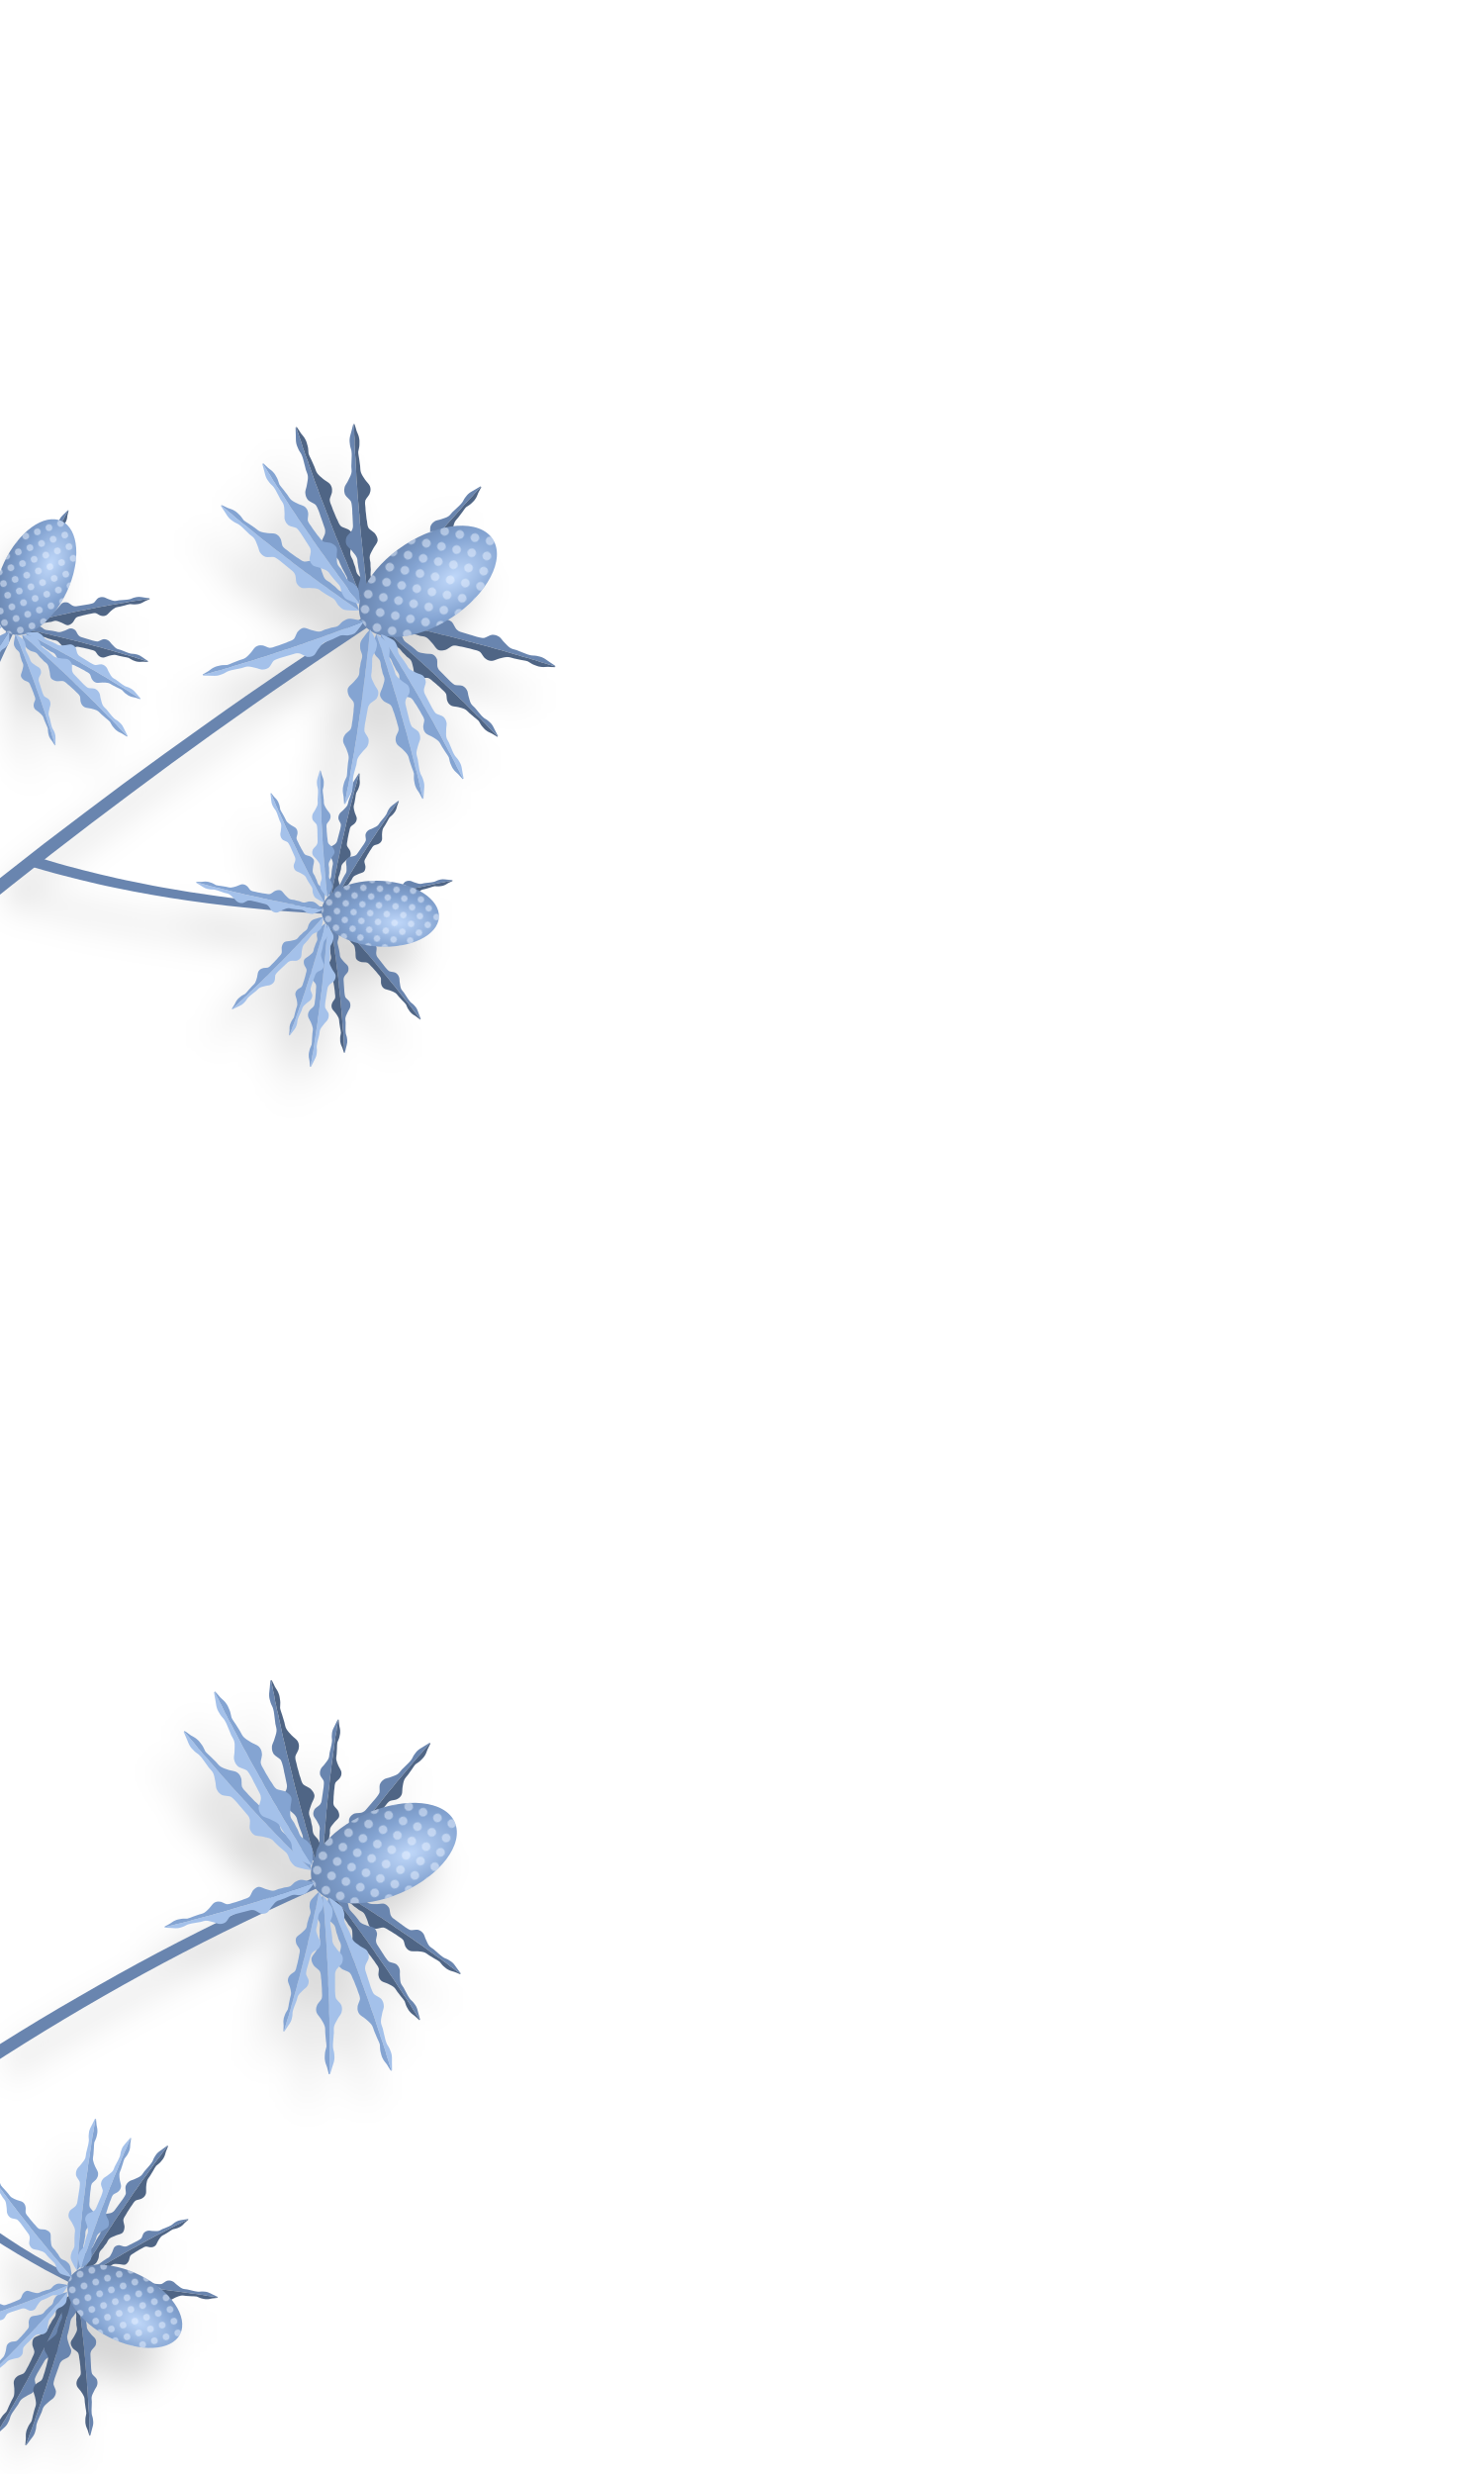
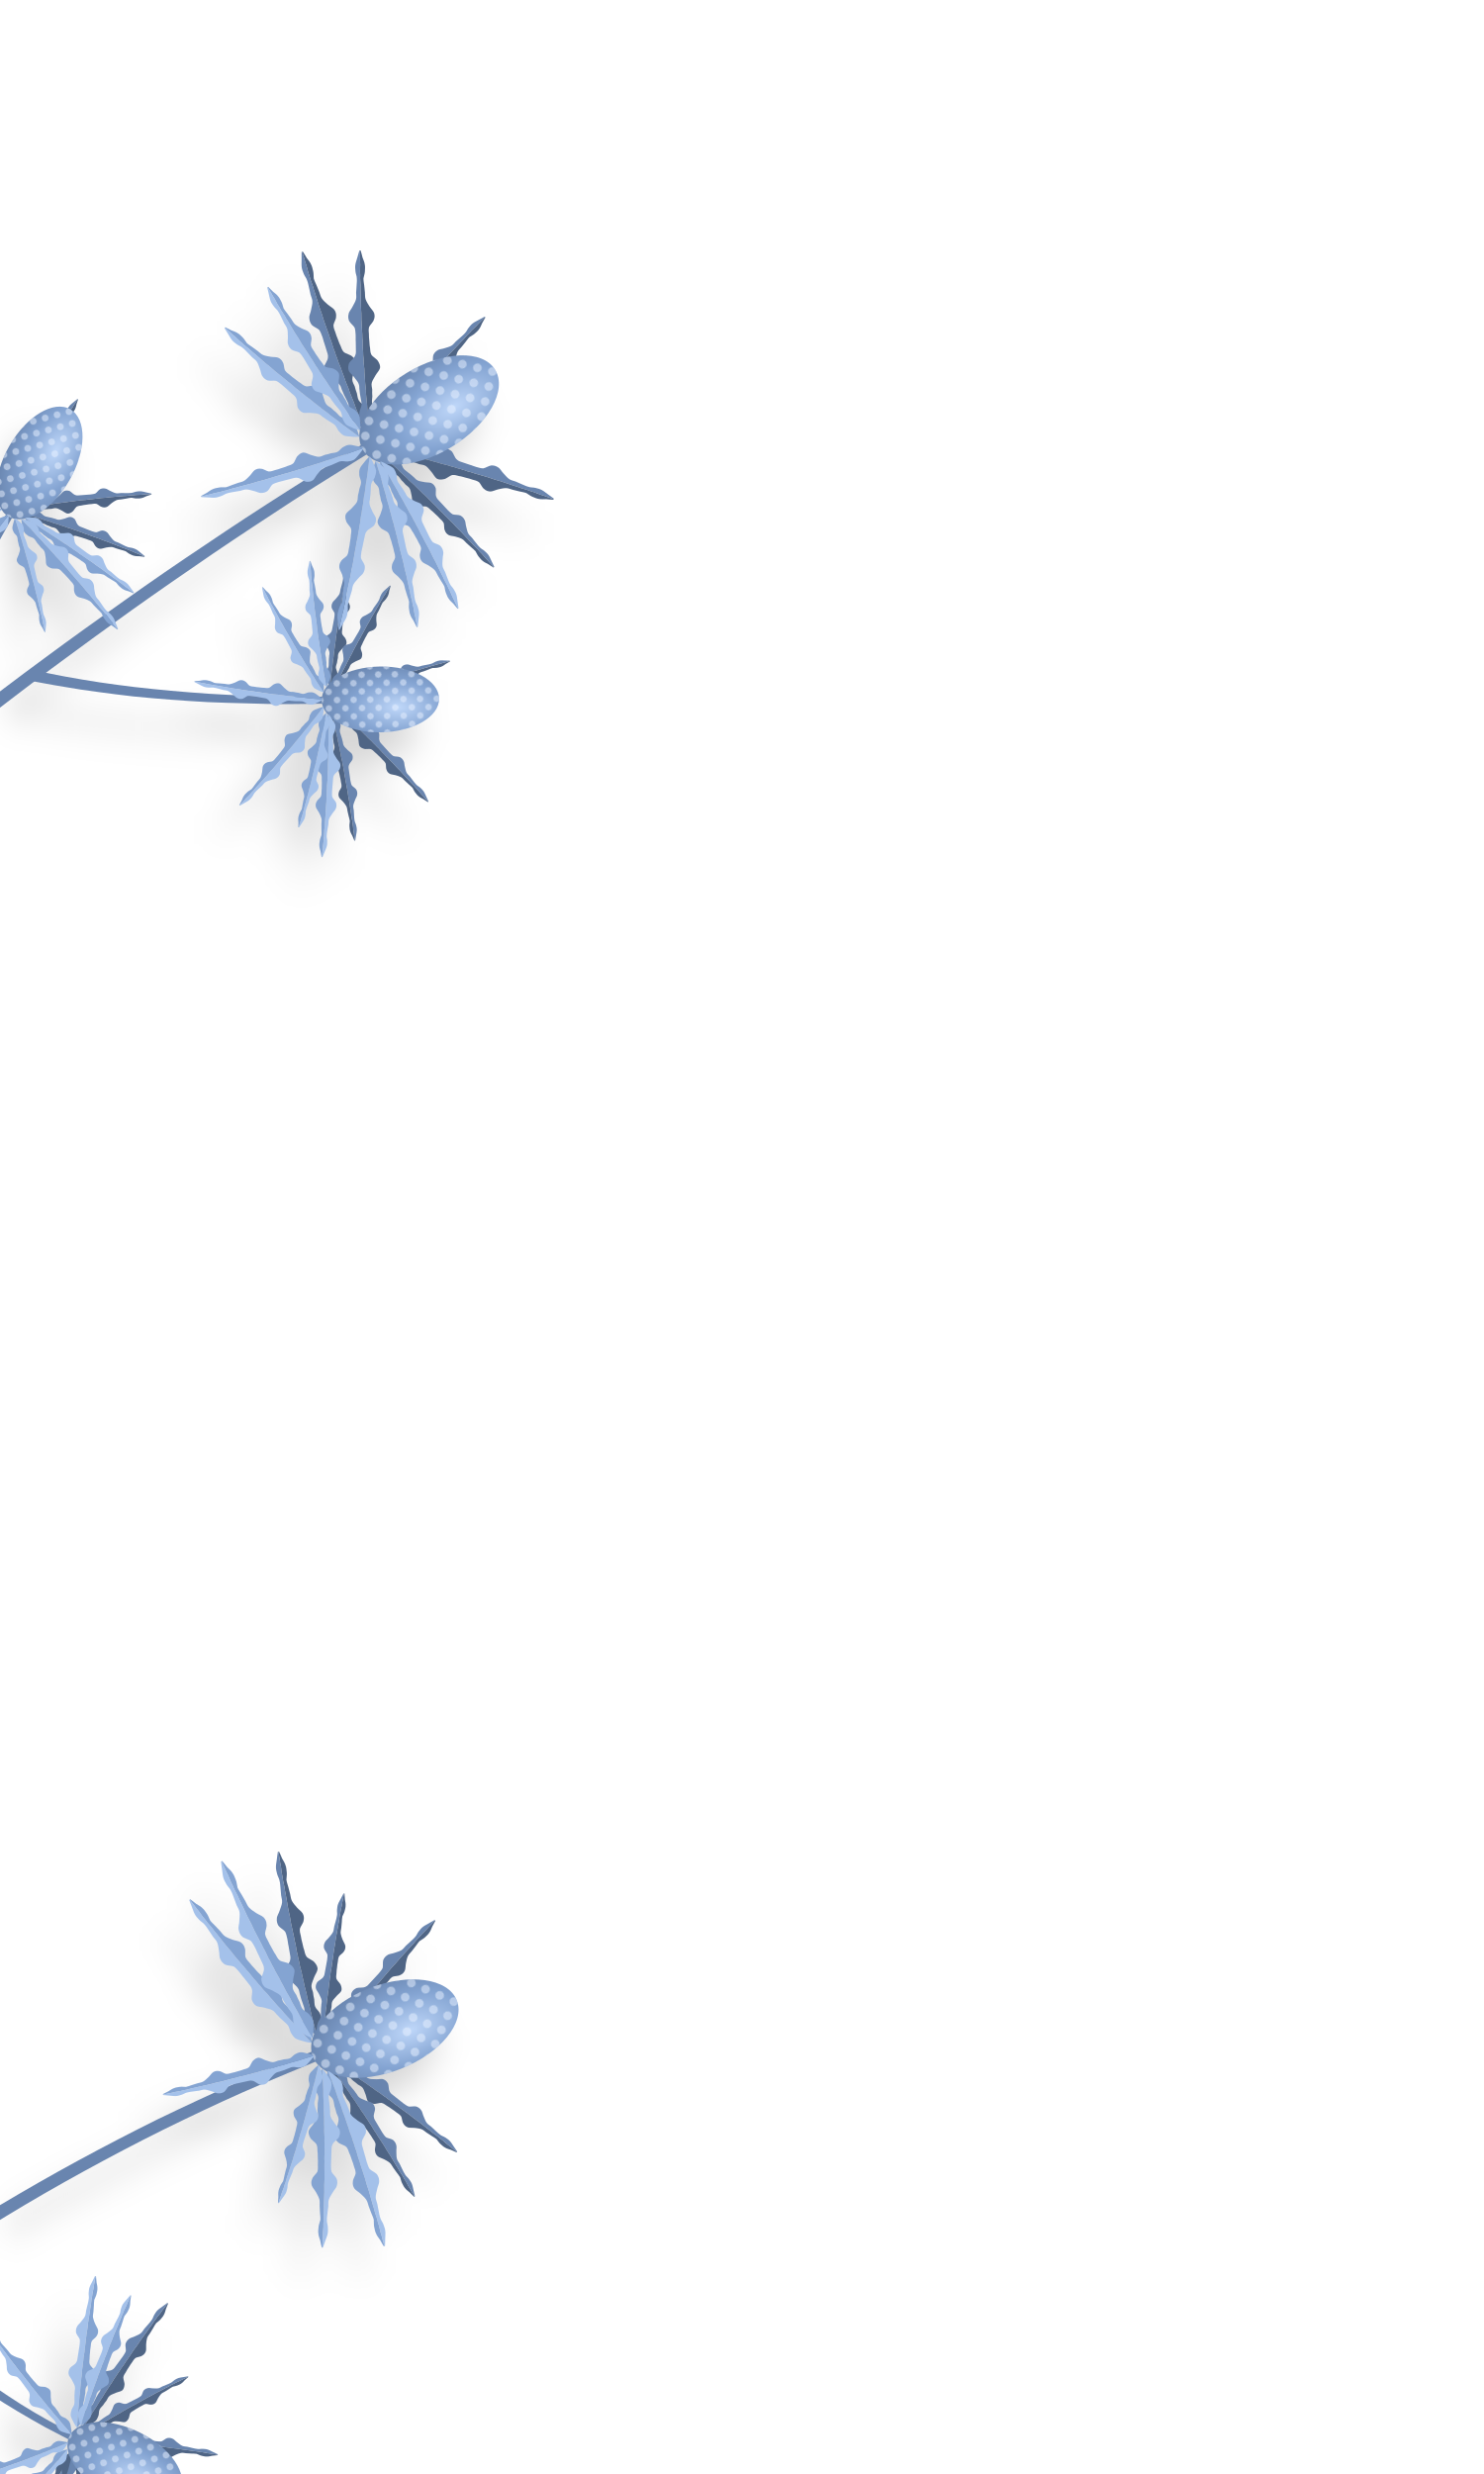
<svg xmlns="http://www.w3.org/2000/svg" viewBox="0 0 600 1000">
  <style>svg{background:#dfe6f0}.f-hi{fill:#e9f2ff}.f-1{fill:#bfd7f9}.f-2{fill:#a4c1ea}.f-3{fill:#84a4d2}.f-4{fill:#6985af}.f-5{fill:#4f6585}.f-eye{fill:#2f5fa8}.k-hi{stroke:#e9f2ff}.k-1{stroke:#bfd7f9}.k-2{stroke:#a4c1ea}.k-3{stroke:#84a4d2}.k-4{stroke:#6985af}.k-5{stroke:#4f6585}.k-eye{stroke:#2f5fa8}.s-hi{stop-color:#e9f2ff}.s-1{stop-color:#bfd7f9}.s-2{stop-color:#a4c1ea}.s-3{stop-color:#84a4d2}.s-4{stop-color:#6985af}.s-5{stop-color:#4f6585}.s-eye{stop-color:#2f5fa8}</style>
  <defs>
    <path id="blue-1-ba" d="M0 0C0.4 -0.3 1.5 -1.2 2.3 -1.6C3.1 -2.1 3.9 -2.6 4.6 -2.8C5.4 -2.9 6.2 -2.8 7 -2.6C7.7 -2.4 8.5 -1.8 9.3 -1.7C10 -1.6 10.8 -1.8 11.6 -1.8C12.3 -1.9 13.1 -1.9 13.9 -1.9C14.7 -2 15.4 -1.7 16.2 -2C17 -2.2 17.8 -2.9 18.6 -3.3C19.4 -3.8 20.2 -4.7 20.9 -4.8C21.7 -5 22.5 -4.8 23.3 -4.4C24 -3.9 24.7 -2.6 25.5 -2.2C26.3 -1.7 27 -1.8 27.8 -1.7C28.6 -1.6 29.3 -1.6 30.1 -1.5C30.9 -1.5 31.7 -1.3 32.4 -1.3C33.2 -1.3 34 -1.2 34.8 -1.4C35.5 -1.7 36.4 -2.7 37.2 -3C38 -3.2 38.7 -3.2 39.5 -2.9C40.3 -2.7 41 -1.8 41.7 -1.4C42.5 -0.9 43.2 -0.3 44 0C44.7 0.3 45.5 0.2 46.3 0.3C47 0.4 47.8 0.6 48.6 0.7C49.3 0.8 50.1 1 50.9 1C51.6 1.1 52.4 0.8 53.2 0.8C54 0.8 54.8 0.8 55.5 1C56.3 1.2 57 1.6 57.8 1.9C58.5 2.2 59.6 2.6 60 2.8L60 3C59.6 3 58.5 2.8 57.7 2.8C56.9 2.7 56.2 2.6 55.4 2.6C54.6 2.5 53.8 2.4 53.1 2.3C52.3 2.3 51.5 2.2 50.8 2.1C50 2.1 49.2 2 48.5 2C47.7 1.9 46.9 1.8 46.2 1.8C45.4 1.7 44.6 1.7 43.8 1.6C43.1 1.5 42.3 1.5 41.5 1.4C40.8 1.4 40 1.3 39.2 1.3C38.5 1.2 37.7 1.2 36.9 1.1C36.2 1.1 35.4 1 34.6 1C33.8 1 33.1 0.9 32.3 0.9C31.5 0.8 30.8 0.8 30 0.8C29.2 0.7 28.5 0.7 27.7 0.6C26.9 0.6 26.2 0.6 25.4 0.5C24.6 0.5 23.8 0.5 23.1 0.4C22.3 0.4 21.5 0.4 20.8 0.4C20 0.3 19.2 0.3 18.5 0.3C17.7 0.3 16.9 0.2 16.2 0.2C15.4 0.2 14.6 0.2 13.8 0.2C13.1 0.1 12.3 0.1 11.5 0.1C10.8 0.1 10 0.1 9.2 0.1C8.5 0.1 7.7 0 6.9 0C6.2 0 5.4 0 4.6 0C3.8 0 3.1 0 2.3 0C1.5 0 0.4 0 0 0Z" />
    <path id="blue-1-bb" d="M0 0C0.4 0 1.5 0 2.3 0C3.1 0 3.8 0 4.6 0C5.4 0 6.2 0 6.9 0C7.7 0 8.5 0.1 9.2 0.1C10 0.1 10.8 0.1 11.5 0.1C12.3 0.1 13.1 0.1 13.8 0.2C14.6 0.2 15.4 0.2 16.2 0.2C16.9 0.2 17.7 0.3 18.5 0.3C19.2 0.3 20 0.3 20.8 0.4C21.5 0.4 22.3 0.4 23.1 0.4C23.8 0.5 24.6 0.5 25.4 0.5C26.2 0.6 26.9 0.6 27.7 0.6C28.5 0.7 29.2 0.7 30 0.8C30.8 0.8 31.5 0.8 32.3 0.9C33.1 0.9 33.8 1 34.6 1C35.4 1 36.2 1.1 36.9 1.1C37.7 1.2 38.5 1.2 39.2 1.3C40 1.3 40.8 1.4 41.5 1.4C42.3 1.5 43.1 1.5 43.8 1.6C44.6 1.7 45.4 1.7 46.2 1.8C46.9 1.8 47.7 1.9 48.5 2C49.2 2 50 2.1 50.8 2.1C51.5 2.2 52.3 2.3 53.1 2.3C53.8 2.4 54.6 2.5 55.4 2.6C56.2 2.6 56.9 2.7 57.7 2.8C58.5 2.8 59.6 3 60 3L60 3.2C59.6 3.3 58.4 3.5 57.6 3.6C56.8 3.8 56 4.1 55.2 4.1C54.5 4.2 53.7 4 52.9 3.9C52.2 3.8 51.4 3.4 50.7 3.2C49.9 3.1 49.1 3.2 48.4 3.2C47.6 3.2 46.8 3.2 46 3.2C45.3 3.2 44.5 3 43.7 3.2C42.9 3.4 42.1 3.8 41.3 4.2C40.5 4.6 39.7 5.3 39 5.5C38.2 5.7 37.4 5.6 36.7 5.2C35.9 4.9 35.2 3.8 34.5 3.4C33.7 3.1 33 3.1 32.2 3.1C31.4 3 30.7 3 29.9 3C29.1 3 28.4 2.9 27.6 3C26.8 3 26.1 2.9 25.3 3.2C24.5 3.6 23.7 4.9 22.9 5.2C22.1 5.6 21.3 5.8 20.6 5.6C19.8 5.3 19.1 4.4 18.4 3.9C17.6 3.4 16.9 2.7 16.1 2.4C15.3 2.1 14.6 2.3 13.8 2.3C13 2.2 12.3 2.1 11.5 2.1C10.7 2 10 1.7 9.2 1.8C8.4 1.9 7.7 2.5 6.9 2.7C6.1 2.8 5.4 3 4.6 2.8C3.8 2.6 3.1 2.1 2.3 1.6C1.5 1.2 0.4 0.3 0 0Z" />
    <radialGradient id="blue-1-cone" cx="0.62" cy="0.35" r="0.7" fx="0.62" fy="0.35">
      <stop offset="0" class="s-1" />
      <stop offset="0.55" class="s-3" />
      <stop offset="1" class="s-4" />
    </radialGradient>
    <pattern id="blue-1-bumps" width="5" height="5" patternUnits="userSpaceOnUse" patternTransform="rotate(45)">
      <circle cx="2.5" cy="2.5" r="1.4" class="f-hi" opacity=".5" />
    </pattern>
    <g id="blue-1-i1">
-       <path d="M-297.5 642.3C-292.3 636.7 -276.6 619.6 -266.1 608.4C-255.6 597.3 -245.1 586.3 -234.6 575.5C-224.1 564.7 -213.6 554 -203 543.5C-192.5 533 -181.9 522.6 -171.4 512.4C-160.8 502.2 -150.2 492.1 -139.6 482.2C-128.9 472.3 -118.3 462.6 -107.7 453C-97 443.4 -86.3 433.9 -75.7 424.6C-65 415.3 -54.3 406.2 -43.6 397.2C-32.8 388.2 -22.1 379.4 -11.4 370.7C-0.6 362 10.2 353.5 20.9 345.1C31.7 336.7 42.5 328.5 53.4 320.4C64.2 312.3 75 304.4 85.9 296.6C96.7 288.9 107.6 281.2 118.5 273.8C129.4 266.3 145.7 255.5 151.2 251.8L148.8 248.2C143.3 251.8 126.9 262.6 115.9 270C105 277.4 94 285 83.1 292.8C72.2 300.5 61.3 308.4 50.4 316.4C39.5 324.5 28.7 332.7 17.8 341C7 349.4 -3.8 357.9 -14.7 366.6C-25.5 375.2 -36.3 384.1 -47 393C-57.8 402 -68.6 411.1 -79.3 420.4C-90.1 429.7 -100.8 439.1 -111.5 448.7C-122.2 458.3 -132.9 468 -143.6 477.9C-154.3 487.8 -164.9 497.8 -175.6 508C-186.2 518.2 -196.9 528.5 -207.5 539C-218.1 549.5 -228.7 560.2 -239.3 571C-249.8 581.8 -260.4 592.8 -270.9 603.9C-281.5 615 -297.2 632.1 -302.5 637.7Z" class="f-4" />
-       <path d="M-52.9 403.9C-51.9 401 -49.2 392.3 -47.2 386.5C-45.3 380.6 -43.2 374.7 -41.1 368.7C-39 362.7 -36.7 356.6 -34.4 350.5C-32.2 344.3 -29.8 338.1 -27.3 331.9C-24.8 325.6 -22.3 319.3 -19.7 312.9C-17 306.6 -14.3 300.1 -11.5 293.6C-8.7 287.1 -5.8 280.5 -2.9 273.9C0.1 267.3 4.8 257.2 6.3 253.8L3.8 252.6C2.2 256 -2.6 266.1 -5.6 272.7C-8.6 279.3 -11.6 285.8 -14.4 292.3C-17.3 298.8 -20.1 305.3 -22.8 311.6C-25.5 318 -28.1 324.3 -30.6 330.6C-33.2 336.8 -35.6 343 -38 349.1C-40.4 355.2 -42.7 361.3 -44.9 367.3C-47.1 373.3 -49.2 379.2 -51.2 385.1C-53.2 391 -56.1 399.6 -57.1 402.6Z" class="f-4" />
-       <path d="M12.3 350.2C14.5 350.8 21.1 352.8 25.6 353.9C30.1 355.1 34.8 356.2 39.4 357.3C44.1 358.4 48.9 359.3 53.8 360.3C58.6 361.2 63.6 362.1 68.6 362.9C73.6 363.7 78.7 364.4 83.9 365.1C89.1 365.8 94.4 366.4 99.7 366.9C105.1 367.5 110.5 368 116 368.4C121.5 368.8 130 369.3 132.8 369.5L133 366.7C130.2 366.5 121.8 365.9 116.3 365.4C110.8 364.9 105.4 364.4 100.1 363.8C94.8 363.1 89.5 362.5 84.4 361.7C79.2 361 74.2 360.2 69.2 359.3C64.2 358.5 59.3 357.5 54.5 356.5C49.7 355.6 45 354.5 40.4 353.4C35.7 352.3 31.2 351.1 26.7 349.9C22.2 348.7 15.7 346.6 13.5 346Z" class="f-4" />
-       <path d="M-120.2 462.4C-120.1 458.3 -119.9 445.9 -119.6 437.5C-119.3 429.2 -118.9 420.8 -118.4 412.3C-117.9 403.8 -117.4 395.2 -116.8 386.6C-116.1 378 -115.4 369.3 -114.6 360.6C-113.8 351.8 -112.9 343 -112 334.2C-111 325.3 -109.9 316.4 -108.8 307.4C-107.7 298.4 -106.5 289.3 -105.2 280.2C-103.9 271.1 -101.7 257.2 -101 252.6L-103.8 252.2C-104.5 256.8 -106.8 270.6 -108.1 279.7C-109.5 288.9 -110.8 297.9 -112 306.9C-113.2 315.9 -114.3 324.9 -115.3 333.8C-116.4 342.7 -117.3 351.5 -118.2 360.2C-119.1 369 -119.8 377.7 -120.5 386.3C-121.2 394.9 -121.9 403.5 -122.4 412C-122.9 420.5 -123.4 429 -123.7 437.4C-124.1 445.8 -124.5 458.2 -124.6 462.4Z" class="f-4" />
-       <g transform="translate(5 253.2) rotate(25.1)">
+       <path d="M-297.5 562.3C-292.3 556.7 -276.6 539.6 -266.1 528.5C-255.6 517.4 -245.1 506.5 -234.6 495.7C-224.1 485 -213.6 474.4 -203.1 464C-192.5 453.6 -181.9 443.3 -171.4 433.2C-160.8 423.2 -150.2 413.3 -139.6 403.5C-129 393.8 -118.3 384.2 -107.7 374.8C-97 365.4 -86.4 356.2 -75.7 347.1C-65 338.1 -54.3 329.2 -43.6 320.5C-32.9 311.8 -22.1 303.2 -11.4 294.8C-0.6 286.5 10.1 278.2 20.9 270.2C31.7 262.2 42.5 254.3 53.3 246.6C64.1 238.9 75 231.4 85.8 224C96.7 216.6 107.5 209.5 118.4 202.4C129.3 195.4 145.7 185.3 151.1 181.9L148.9 178.1C143.4 181.5 126.9 191.6 116 198.6C105 205.6 94.1 212.7 83.2 220.1C72.2 227.4 61.3 234.9 50.5 242.6C39.6 250.3 28.7 258.1 17.9 266.1C7 274.1 -3.8 282.3 -14.6 290.7C-25.4 299 -36.2 307.6 -47 316.3C-57.8 325 -68.6 333.8 -79.3 342.9C-90.1 351.9 -100.8 361.1 -111.5 370.5C-122.2 379.9 -132.9 389.4 -143.6 399.1C-154.3 408.9 -164.9 418.7 -175.6 428.8C-186.2 438.9 -196.8 449.1 -207.5 459.5C-218.1 469.9 -228.7 480.5 -239.2 491.2C-249.8 502 -260.4 512.9 -270.9 523.9C-281.5 535 -297.2 552.1 -302.5 557.7Z" class="f-4" />
+       <path d="M-52.9 327.1C-52 324.8 -49.3 318 -47.3 313.4C-45.3 308.8 -43.3 304.1 -41.2 299.3C-39 294.6 -36.8 289.8 -34.5 284.9C-32.2 280 -29.8 275.1 -27.4 270.1C-24.9 265 -22.3 260 -19.7 254.8C-17.1 249.7 -14.4 244.5 -11.6 239.3C-8.8 234 -5.9 228.7 -2.9 223.3C0.1 217.9 4.7 209.7 6.2 206.9L3.8 205.6C2.3 208.3 -2.5 216.5 -5.5 221.8C-8.6 227.2 -11.5 232.5 -14.4 237.7C-17.2 243 -20 248.2 -22.7 253.3C-25.4 258.4 -28.1 263.5 -30.6 268.4C-33.1 273.4 -35.6 278.4 -37.9 283.2C-40.3 288.1 -42.6 292.9 -44.8 297.7C-47 302.4 -49.1 307.1 -51.2 311.7C-53.2 316.4 -56 323.1 -57 325.4Z" class="f-4" />
+       <path d="M12.4 275.2C14.7 275.6 21.3 276.9 25.8 277.6C30.3 278.4 34.9 279.1 39.6 279.7C44.3 280.4 49.1 280.9 53.9 281.5C58.8 282 63.7 282.4 68.8 282.8C73.8 283.2 78.9 283.5 84.1 283.8C89.2 284 94.5 284.2 99.9 284.3C105.2 284.5 110.6 284.6 116.1 284.6C121.7 284.6 130.1 284.4 132.9 284.4L132.9 281.6C130.1 281.6 121.6 281.6 116.2 281.6C110.7 281.5 105.3 281.4 99.9 281.2C94.6 281 89.4 280.7 84.2 280.4C79.1 280 74 279.7 69 279.2C64.1 278.8 59.2 278.2 54.4 277.7C49.6 277.1 44.8 276.5 40.2 275.8C35.5 275.1 31 274.3 26.5 273.5C22 272.7 15.5 271.3 13.4 270.8Z" class="f-4" />
+       <path d="M-120.2 384.1C-120.1 380.5 -119.9 370 -119.6 362.9C-119.3 355.8 -118.9 348.6 -118.4 341.4C-117.9 334.1 -117.4 326.8 -116.8 319.5C-116.1 312.1 -115.4 304.7 -114.6 297.2C-113.8 289.7 -112.9 282.2 -112 274.5C-111 266.9 -110 259.2 -108.8 251.5C-107.7 243.7 -106.5 235.9 -105.2 228.1C-103.9 220.2 -101.7 208.2 -101 204.3L-103.8 203.7C-104.5 207.7 -106.8 219.7 -108.1 227.6C-109.5 235.4 -110.8 243.3 -112 251C-113.2 258.8 -114.3 266.5 -115.3 274.1C-116.4 281.7 -117.3 289.3 -118.2 296.8C-119.1 304.3 -119.8 311.8 -120.5 319.1C-121.2 326.5 -121.9 333.9 -122.4 341.1C-122.9 348.4 -123.4 355.6 -123.7 362.7C-124.1 369.9 -124.5 380.4 -124.6 383.9Z" class="f-4" />
+       <g transform="translate(5 206.2) rotate(29.9)">
        <g transform="translate(-5.7 -0.7) rotate(-172.7) scale(0.9773)">
          <use href="#blue-1-ba" class="f-4" />
          <use href="#blue-1-bb" class="f-5" />
        </g>
        <g transform="translate(-3.5 -2) rotate(-149.6) scale(0.902)">
          <use href="#blue-1-ba" class="f-4" />
          <use href="#blue-1-bb" class="f-5" />
        </g>
        <g transform="translate(-0.1 -2.5) rotate(-92.1) scale(0.8251)">
          <use href="#blue-1-ba" class="f-4" />
          <use href="#blue-1-bb" class="f-5" />
        </g>
        <g transform="translate(2.7 -2.2) rotate(-39.2) scale(0.8846)">
          <use href="#blue-1-ba" class="f-4" />
          <use href="#blue-1-bb" class="f-5" />
        </g>
        <g transform="translate(5.2 -1.2) rotate(-13.2) scale(0.8543)">
          <use href="#blue-1-ba" class="f-4" />
          <use href="#blue-1-bb" class="f-5" />
        </g>
        <ellipse cx="0" cy="-22" rx="14" ry="25" fill="url(#blue-1-cone)" />
        <ellipse cx="0" cy="-22" rx="14" ry="25" fill="url(#blue-1-bumps)" />
        <g transform="translate(6 0.2) rotate(1.8) scale(0.8894)">
          <use href="#blue-1-ba" class="f-2" />
          <use href="#blue-1-bb" class="f-3" />
        </g>
        <g transform="translate(5 1.4) rotate(16) scale(0.9835)">
          <use href="#blue-1-ba" class="f-2" />
          <use href="#blue-1-bb" class="f-3" />
        </g>
        <g transform="translate(2.5 2.3) rotate(42.4) scale(0.7932)">
          <use href="#blue-1-ba" class="f-2" />
          <use href="#blue-1-bb" class="f-3" />
        </g>
        <g transform="translate(-0.3 2.5) rotate(97.8) scale(0.8722)">
          <use href="#blue-1-ba" class="f-2" />
          <use href="#blue-1-bb" class="f-3" />
        </g>
        <g transform="translate(-3.7 2) rotate(151.5) scale(0.8851)">
          <use href="#blue-1-ba" class="f-2" />
          <use href="#blue-1-bb" class="f-3" />
        </g>
        <g transform="translate(-5.9 0.4) rotate(176.1) scale(1.0211)">
          <use href="#blue-1-ba" class="f-2" />
          <use href="#blue-1-bb" class="f-3" />
        </g>
      </g>
-       <g transform="translate(132.9 368.1) rotate(93.4) scale(0.95)">
+       <g transform="translate(132.9 283) rotate(89.2) scale(0.95)">
        <g transform="translate(-5.8 -0.7) rotate(-173.5) scale(0.8982)">
          <use href="#blue-1-ba" class="f-4" />
          <use href="#blue-1-bb" class="f-5" />
        </g>
        <g transform="translate(-3.9 -1.9) rotate(-153.5) scale(0.8485)">
          <use href="#blue-1-ba" class="f-4" />
          <use href="#blue-1-bb" class="f-5" />
        </g>
        <g transform="translate(-0.9 -2.5) rotate(-109.8) scale(0.8584)">
          <use href="#blue-1-ba" class="f-4" />
          <use href="#blue-1-bb" class="f-5" />
        </g>
        <g transform="translate(2.2 -2.3) rotate(-46.3) scale(0.9546)">
          <use href="#blue-1-ba" class="f-4" />
          <use href="#blue-1-bb" class="f-5" />
        </g>
        <g transform="translate(5.3 -1.2) rotate(-12.3) scale(0.9219)">
          <use href="#blue-1-ba" class="f-4" />
          <use href="#blue-1-bb" class="f-5" />
        </g>
        <ellipse cx="0" cy="-22" rx="14" ry="25" fill="url(#blue-1-cone)" />
        <ellipse cx="0" cy="-22" rx="14" ry="25" fill="url(#blue-1-bumps)" />
        <g transform="translate(6 0.1) rotate(0.6) scale(1.0132)">
          <use href="#blue-1-ba" class="f-2" />
          <use href="#blue-1-bb" class="f-3" />
        </g>
        <g transform="translate(5.4 1.1) rotate(11.5) scale(0.834)">
          <use href="#blue-1-ba" class="f-2" />
          <use href="#blue-1-bb" class="f-3" />
        </g>
        <g transform="translate(2.8 2.2) rotate(38.4) scale(0.9174)">
          <use href="#blue-1-ba" class="f-2" />
          <use href="#blue-1-bb" class="f-3" />
        </g>
        <g transform="translate(-0.3 2.5) rotate(95.9) scale(0.918)">
          <use href="#blue-1-ba" class="f-2" />
          <use href="#blue-1-bb" class="f-3" />
        </g>
        <g transform="translate(-3.3 2.1) rotate(147.7) scale(0.8623)">
          <use href="#blue-1-ba" class="f-2" />
          <use href="#blue-1-bb" class="f-3" />
        </g>
        <g transform="translate(-5.6 0.9) rotate(170.5) scale(0.8999)">
          <use href="#blue-1-ba" class="f-2" />
          <use href="#blue-1-bb" class="f-3" />
        </g>
      </g>
-       <g transform="translate(-102.4 252.4) rotate(9.2) scale(0.85)">
+       <g transform="translate(-102.4 204) rotate(10.6) scale(0.85)">
        <g transform="translate(-5.9 -0.5) rotate(-175) scale(0.9034)">
          <use href="#blue-1-ba" class="f-4" />
          <use href="#blue-1-bb" class="f-5" />
        </g>
        <g transform="translate(-4.3 -1.8) rotate(-157.6) scale(0.9726)">
          <use href="#blue-1-ba" class="f-4" />
          <use href="#blue-1-bb" class="f-5" />
        </g>
        <g transform="translate(-1.3 -2.5) rotate(-118.5) scale(0.8571)">
          <use href="#blue-1-ba" class="f-4" />
          <use href="#blue-1-bb" class="f-5" />
        </g>
        <g transform="translate(2 -2.4) rotate(-50.4) scale(0.9188)">
          <use href="#blue-1-ba" class="f-4" />
          <use href="#blue-1-bb" class="f-5" />
        </g>
        <g transform="translate(4.9 -1.5) rotate(-16.5) scale(0.8574)">
          <use href="#blue-1-ba" class="f-4" />
          <use href="#blue-1-bb" class="f-5" />
        </g>
        <ellipse cx="0" cy="-22" rx="14" ry="25" fill="url(#blue-1-cone)" />
        <ellipse cx="0" cy="-22" rx="14" ry="25" fill="url(#blue-1-bumps)" />
        <g transform="translate(6 0.2) rotate(1.8) scale(0.9687)">
          <use href="#blue-1-ba" class="f-2" />
          <use href="#blue-1-bb" class="f-3" />
        </g>
        <g transform="translate(5.4 1.1) rotate(11.8) scale(1.0459)">
          <use href="#blue-1-ba" class="f-2" />
          <use href="#blue-1-bb" class="f-3" />
        </g>
        <g transform="translate(2.4 2.3) rotate(44.6) scale(0.8026)">
          <use href="#blue-1-ba" class="f-2" />
          <use href="#blue-1-bb" class="f-3" />
        </g>
        <g transform="translate(-1 2.5) rotate(111.2) scale(0.7763)">
          <use href="#blue-1-ba" class="f-2" />
          <use href="#blue-1-bb" class="f-3" />
        </g>
        <g transform="translate(-3.8 1.9) rotate(153) scale(0.957)">
          <use href="#blue-1-ba" class="f-2" />
          <use href="#blue-1-bb" class="f-3" />
        </g>
        <g transform="translate(-5.9 0.5) rotate(175.5) scale(0.9198)">
          <use href="#blue-1-ba" class="f-2" />
          <use href="#blue-1-bb" class="f-3" />
        </g>
      </g>
-       <g transform="translate(150 250) rotate(56.9) scale(1.25)">
+       <g transform="translate(150 180) rotate(58.7) scale(1.25)">
        <g transform="translate(-5.6 -0.9) rotate(-170.9) scale(1.0115)">
          <use href="#blue-1-ba" class="f-4" />
          <use href="#blue-1-bb" class="f-5" />
        </g>
        <g transform="translate(-4 -1.9) rotate(-154.6) scale(0.9768)">
          <use href="#blue-1-ba" class="f-4" />
          <use href="#blue-1-bb" class="f-5" />
        </g>
        <g transform="translate(-0.9 -2.5) rotate(-109.8) scale(0.8796)">
          <use href="#blue-1-ba" class="f-4" />
          <use href="#blue-1-bb" class="f-5" />
        </g>
        <g transform="translate(2.3 -2.3) rotate(-45) scale(0.971)">
          <use href="#blue-1-ba" class="f-4" />
          <use href="#blue-1-bb" class="f-5" />
        </g>
        <g transform="translate(4.9 -1.5) rotate(-16.5) scale(0.8466)">
          <use href="#blue-1-ba" class="f-4" />
          <use href="#blue-1-bb" class="f-5" />
        </g>
        <ellipse cx="0" cy="-22" rx="14" ry="25" fill="url(#blue-1-cone)" />
        <ellipse cx="0" cy="-22" rx="14" ry="25" fill="url(#blue-1-bumps)" />
        <g transform="translate(6 0.1) rotate(0.6) scale(0.8958)">
          <use href="#blue-1-ba" class="f-2" />
          <use href="#blue-1-bb" class="f-3" />
        </g>
        <g transform="translate(5.1 1.3) rotate(14.4) scale(0.922)">
          <use href="#blue-1-ba" class="f-2" />
          <use href="#blue-1-bb" class="f-3" />
        </g>
        <g transform="translate(2.8 2.2) rotate(38.5) scale(0.9488)">
          <use href="#blue-1-ba" class="f-2" />
          <use href="#blue-1-bb" class="f-3" />
        </g>
        <g transform="translate(-0.5 2.5) rotate(101.8) scale(0.9127)">
          <use href="#blue-1-ba" class="f-2" />
          <use href="#blue-1-bb" class="f-3" />
        </g>
        <g transform="translate(-4.3 1.8) rotate(157.5) scale(0.9324)">
          <use href="#blue-1-ba" class="f-2" />
          <use href="#blue-1-bb" class="f-3" />
        </g>
        <g transform="translate(-5.9 0.5) rotate(175.6) scale(0.9185)">
          <use href="#blue-1-ba" class="f-2" />
          <use href="#blue-1-bb" class="f-3" />
        </g>
      </g>
    </g>
    <filter id="blue-1-sh0.16-7" x="-30%" y="-30%" width="160%" height="160%">
      <feColorMatrix values="0 0 0 0 0 0 0 0 0 0 0 0 0 0 0 0 0 0 0.16 0" />
      <feGaussianBlur stdDeviation="7" />
    </filter>
    <g id="blue-1-i2">
-       <path d="M-297.4 1102.2C-292.6 1096.6 -278.4 1079.6 -268.8 1068.6C-259.2 1057.7 -249.6 1047 -239.9 1036.5C-230.2 1026 -220.5 1015.8 -210.7 1005.8C-200.9 995.8 -191 986 -181.1 976.5C-171.3 967 -161.3 957.7 -151.3 948.6C-141.3 939.6 -131.3 930.8 -121.2 922.2C-111.1 913.6 -101 905.3 -90.8 897.2C-80.6 889.1 -70.3 881.2 -60 873.6C-49.7 866 -39.4 858.6 -29 851.5C-18.6 844.3 -8.1 837.4 2.4 830.7C12.9 824 23.4 817.6 34 811.4C44.6 805.2 55.3 799.2 66 793.5C76.7 787.8 87.5 782.3 98.3 777.1C109.1 771.8 125.4 764.5 130.9 762L129.1 758C123.7 760.5 107.2 767.7 96.3 772.9C85.4 778.2 74.6 783.6 63.8 789.3C53 795 42.3 801 31.6 807.2C20.9 813.3 10.2 819.8 -0.3 826.4C-10.9 833.1 -21.5 840 -31.9 847.1C-42.4 854.3 -52.9 861.6 -63.2 869.2C-73.6 876.9 -84 884.7 -94.2 892.8C-104.5 900.9 -114.7 909.2 -124.9 917.8C-135.1 926.4 -145.2 935.2 -155.3 944.2C-165.4 953.3 -175.4 962.6 -185.4 972.1C-195.4 981.6 -205.3 991.4 -215.1 1001.4C-225 1011.4 -234.8 1021.6 -244.6 1032.1C-254.4 1042.6 -264.1 1053.3 -273.8 1064.2C-283.4 1075.2 -297.8 1092.2 -302.6 1097.8Z" class="f-4" />
-       <path d="M-50.8 863.9C-49.4 865.3 -45.3 869.8 -42.4 872.7C-39.6 875.6 -36.6 878.4 -33.6 881.1C-30.5 883.9 -27.4 886.6 -24.2 889.2C-21 891.8 -17.7 894.3 -14.3 896.8C-10.9 899.3 -7.4 901.8 -3.9 904.1C-0.4 906.5 3.3 908.8 7 911C10.7 913.2 14.5 915.4 18.3 917.5C22.2 919.6 28.2 922.6 30.2 923.7L31.4 921.1C29.5 920.1 23.6 917 19.8 914.9C16 912.8 12.3 910.6 8.6 908.3C5 906 1.5 903.7 -2 901.3C-5.5 898.9 -8.8 896.5 -12.1 894C-15.4 891.5 -18.6 888.9 -21.7 886.2C-24.9 883.6 -27.9 880.9 -30.8 878.2C-33.8 875.4 -36.7 872.6 -39.5 869.7C-42.2 866.9 -46.2 862.4 -47.6 860.9Z" class="f-4" />
-       <path d="M-90.4 895.5C-89.8 893.5 -88.4 887.3 -87.2 883.1C-86.1 878.9 -84.9 874.7 -83.6 870.3C-82.3 866 -80.9 861.6 -79.4 857.2C-78 852.7 -76.4 848.2 -74.8 843.6C-73.2 839 -71.5 834.4 -69.7 829.7C-67.9 825 -66 820.2 -64 815.4C-62.1 810.5 -60 805.6 -57.9 800.7C-55.7 795.7 -52.3 788.1 -51.2 785.6L-53.8 784.4C-54.9 786.9 -58.4 794.5 -60.6 799.5C-62.8 804.4 -64.9 809.3 -67 814.1C-69 819 -71 823.7 -72.8 828.4C-74.7 833.2 -76.5 837.8 -78.2 842.4C-79.9 847 -81.5 851.5 -83.1 856C-84.6 860.4 -86 864.8 -87.4 869.2C-88.8 873.5 -90.1 877.8 -91.3 882C-92.5 886.2 -94.1 892.4 -94.6 894.5Z" class="f-4" />
-       <g transform="translate(30.8 922.4) rotate(116.6)">
+       <path d="M-297.4 1162.2C-292.6 1156.6 -278.4 1139.6 -268.8 1128.7C-259.2 1117.8 -249.6 1107.1 -239.9 1096.7C-230.2 1086.3 -220.5 1076.1 -210.7 1066.2C-200.9 1056.4 -191.1 1046.7 -181.2 1037.3C-171.3 1027.9 -161.3 1018.8 -151.3 1009.9C-141.4 1001.1 -131.3 992.4 -121.2 984.1C-111.1 975.7 -101 967.6 -90.8 959.7C-80.6 951.9 -70.4 944.3 -60.1 936.9C-49.8 929.6 -39.4 922.5 -29 915.6C-18.6 908.8 -8.2 902.2 2.3 895.9C12.8 889.5 23.4 883.4 34 877.6C44.6 871.8 55.2 866.2 65.9 860.9C76.7 855.6 87.4 850.5 98.2 845.7C109 840.9 125.4 834.3 130.8 832L129.2 828C123.7 830.2 107.3 836.7 96.4 841.5C85.5 846.3 74.6 851.4 63.8 856.6C53.1 861.9 42.3 867.5 31.6 873.3C20.9 879.1 10.3 885.2 -0.3 891.5C-10.9 897.8 -21.4 904.4 -31.9 911.2C-42.4 918.1 -52.8 925.1 -63.2 932.5C-73.6 939.8 -83.9 947.4 -94.2 955.3C-104.5 963.1 -114.7 971.2 -124.9 979.6C-135.1 988 -145.2 996.6 -155.3 1005.5C-165.4 1014.4 -175.4 1023.5 -185.4 1032.9C-195.3 1042.3 -205.3 1051.9 -215.1 1061.8C-225 1071.7 -234.8 1081.9 -244.6 1092.3C-254.4 1102.7 -264.1 1113.4 -273.8 1124.3C-283.4 1135.2 -297.8 1152.2 -302.6 1157.8Z" class="f-4" />
+       <path d="M-50.8 927.5C-49.4 928.9 -45.3 933.4 -42.4 936.3C-39.6 939.2 -36.6 942 -33.6 944.7C-30.5 947.5 -27.4 950.2 -24.2 952.8C-21 955.4 -17.7 957.9 -14.3 960.4C-10.9 962.9 -7.4 965.4 -3.9 967.7C-0.4 970.1 3.3 972.4 7 974.6C10.7 976.8 14.5 979 18.3 981.1C22.2 983.2 28.2 986.2 30.2 987.3L31.4 984.7C29.5 983.7 23.6 980.6 19.8 978.5C16 976.4 12.3 974.2 8.6 971.9C5 969.6 1.5 967.3 -2 964.9C-5.5 962.5 -8.8 960.1 -12.1 957.6C-15.4 955.1 -18.6 952.5 -21.7 949.8C-24.9 947.2 -27.9 944.5 -30.8 941.8C-33.8 939 -36.7 936.2 -39.5 933.3C-42.2 930.5 -46.2 926 -47.6 924.5Z" class="f-4" />
+       <path d="M-90.4 958.2C-89.9 956.8 -88.4 952.5 -87.3 949.6C-86.2 946.6 -85 943.6 -83.7 940.5C-82.4 937.5 -81 934.3 -79.5 931.1C-78.1 927.9 -76.5 924.6 -74.9 921.3C-73.3 918 -71.5 914.6 -69.7 911.1C-68 907.6 -66.1 904.1 -64.1 900.5C-62.1 896.9 -60.1 893.3 -58 889.6C-55.8 885.9 -52.4 880.1 -51.3 878.2L-53.7 876.8C-54.8 878.7 -58.3 884.4 -60.5 888.1C-62.7 891.8 -64.9 895.4 -66.9 899C-68.9 902.5 -70.9 906.1 -72.8 909.5C-74.6 913 -76.4 916.4 -78.1 919.7C-79.8 923 -81.4 926.3 -83 929.5C-84.5 932.7 -86 935.9 -87.3 939C-88.7 942 -90 945.1 -91.2 948C-92.4 951 -94 955.3 -94.6 956.8Z" class="f-4" />
+       <g transform="translate(30.8 986) rotate(116.6)">
        <g transform="translate(6 -0.2) rotate(-1.5) scale(1.0556)">
          <use href="#blue-1-ba" class="f-4" />
          <use href="#blue-1-bb" class="f-5" />
        </g>
        <g transform="translate(-5.9 -0.5) rotate(-175.3) scale(1.0058)">
          <use href="#blue-1-ba" class="f-4" />
          <use href="#blue-1-bb" class="f-5" />
        </g>
        <g transform="translate(-3.4 -2.1) rotate(-148.5) scale(0.7976)">
          <use href="#blue-1-ba" class="f-4" />
          <use href="#blue-1-bb" class="f-5" />
        </g>
        <g transform="translate(-1.1 -2.5) rotate(-113.1) scale(0.913)">
          <use href="#blue-1-ba" class="f-4" />
          <use href="#blue-1-bb" class="f-5" />
        </g>
        <g transform="translate(3.1 -2.1) rotate(-34.4) scale(0.9752)">
          <use href="#blue-1-ba" class="f-4" />
          <use href="#blue-1-bb" class="f-5" />
        </g>
        <g transform="translate(5.3 -1.1) rotate(-12.1) scale(1.0589)">
          <use href="#blue-1-ba" class="f-4" />
          <use href="#blue-1-bb" class="f-5" />
        </g>
        <ellipse cx="0" cy="-22" rx="14" ry="25" fill="url(#blue-1-cone)" />
        <ellipse cx="0" cy="-22" rx="14" ry="25" fill="url(#blue-1-bumps)" />
        <g transform="translate(5.2 1.3) rotate(14.1) scale(0.8283)">
          <use href="#blue-1-ba" class="f-2" />
          <use href="#blue-1-bb" class="f-3" />
        </g>
        <g transform="translate(2.6 2.3) rotate(40.5) scale(0.7852)">
          <use href="#blue-1-ba" class="f-2" />
          <use href="#blue-1-bb" class="f-3" />
        </g>
        <g transform="translate(-1 2.5) rotate(112.1) scale(0.9217)">
          <use href="#blue-1-ba" class="f-2" />
          <use href="#blue-1-bb" class="f-3" />
        </g>
        <g transform="translate(-4.3 1.8) rotate(157.5) scale(1.0284)">
          <use href="#blue-1-ba" class="f-2" />
          <use href="#blue-1-bb" class="f-3" />
        </g>
        <g transform="translate(-5.7 0.8) rotate(171.5) scale(0.9402)">
          <use href="#blue-1-ba" class="f-2" />
          <use href="#blue-1-bb" class="f-3" />
        </g>
      </g>
-       <g transform="translate(-52.5 785) rotate(24.7) scale(0.9)">
+       <g transform="translate(-52.5 877.5) rotate(31.3) scale(0.9)">
        <g transform="translate(-5.7 -0.8) rotate(-171.7) scale(0.9039)">
          <use href="#blue-1-ba" class="f-4" />
          <use href="#blue-1-bb" class="f-5" />
        </g>
        <g transform="translate(-3.8 -2) rotate(-152.3) scale(0.8398)">
          <use href="#blue-1-ba" class="f-4" />
          <use href="#blue-1-bb" class="f-5" />
        </g>
        <g transform="translate(-1.2 -2.5) rotate(-116.4) scale(0.8808)">
          <use href="#blue-1-ba" class="f-4" />
          <use href="#blue-1-bb" class="f-5" />
        </g>
        <g transform="translate(2.7 -2.3) rotate(-40) scale(0.7836)">
          <use href="#blue-1-ba" class="f-4" />
          <use href="#blue-1-bb" class="f-5" />
        </g>
        <g transform="translate(5.2 -1.2) rotate(-13.1) scale(0.8408)">
          <use href="#blue-1-ba" class="f-4" />
          <use href="#blue-1-bb" class="f-5" />
        </g>
        <ellipse cx="0" cy="-22" rx="14" ry="25" fill="url(#blue-1-cone)" />
        <ellipse cx="0" cy="-22" rx="14" ry="25" fill="url(#blue-1-bumps)" />
        <g transform="translate(6 0.2) rotate(1.5) scale(0.939)">
          <use href="#blue-1-ba" class="f-2" />
          <use href="#blue-1-bb" class="f-3" />
        </g>
        <g transform="translate(5.1 1.3) rotate(14.5) scale(1.0247)">
          <use href="#blue-1-ba" class="f-2" />
          <use href="#blue-1-bb" class="f-3" />
        </g>
        <g transform="translate(2.3 2.3) rotate(44.7) scale(0.8963)">
          <use href="#blue-1-ba" class="f-2" />
          <use href="#blue-1-bb" class="f-3" />
        </g>
        <g transform="translate(-1.3 2.5) rotate(118.6) scale(0.7656)">
          <use href="#blue-1-ba" class="f-2" />
          <use href="#blue-1-bb" class="f-3" />
        </g>
        <g transform="translate(-4.3 1.8) rotate(157.6) scale(0.9817)">
          <use href="#blue-1-ba" class="f-2" />
          <use href="#blue-1-bb" class="f-3" />
        </g>
        <g transform="translate(-5.6 0.9) rotate(171.3) scale(0.973)">
          <use href="#blue-1-ba" class="f-2" />
          <use href="#blue-1-bb" class="f-3" />
        </g>
      </g>
-       <g transform="translate(130 760) rotate(66.5) scale(1.25)">
+       <g transform="translate(130 830) rotate(68.6) scale(1.25)">
        <g transform="translate(-5.8 -0.7) rotate(-173.3) scale(1.0129)">
          <use href="#blue-1-ba" class="f-4" />
          <use href="#blue-1-bb" class="f-5" />
        </g>
        <g transform="translate(-3.8 -1.9) rotate(-153.2) scale(0.7987)">
          <use href="#blue-1-ba" class="f-4" />
          <use href="#blue-1-bb" class="f-5" />
        </g>
        <g transform="translate(-1.5 -2.4) rotate(-120.8) scale(0.8944)">
          <use href="#blue-1-ba" class="f-4" />
          <use href="#blue-1-bb" class="f-5" />
        </g>
        <g transform="translate(3.1 -2.2) rotate(-35.2) scale(0.8385)">
          <use href="#blue-1-ba" class="f-4" />
          <use href="#blue-1-bb" class="f-5" />
        </g>
        <g transform="translate(5.1 -1.3) rotate(-14.2) scale(0.8314)">
          <use href="#blue-1-ba" class="f-4" />
          <use href="#blue-1-bb" class="f-5" />
        </g>
        <ellipse cx="0" cy="-22" rx="14" ry="25" fill="url(#blue-1-cone)" />
        <ellipse cx="0" cy="-22" rx="14" ry="25" fill="url(#blue-1-bumps)" />
        <g transform="translate(6 0.1) rotate(0.7) scale(0.9916)">
          <use href="#blue-1-ba" class="f-2" />
          <use href="#blue-1-bb" class="f-3" />
        </g>
        <g transform="translate(4.7 1.6) rotate(18.5) scale(0.9624)">
          <use href="#blue-1-ba" class="f-2" />
          <use href="#blue-1-bb" class="f-3" />
        </g>
        <g transform="translate(3.1 2.2) rotate(34.8) scale(0.7749)">
          <use href="#blue-1-ba" class="f-2" />
          <use href="#blue-1-bb" class="f-3" />
        </g>
        <g transform="translate(-0.2 2.5) rotate(94.1) scale(0.8399)">
          <use href="#blue-1-ba" class="f-2" />
          <use href="#blue-1-bb" class="f-3" />
        </g>
        <g transform="translate(-4.3 1.7) rotate(158.1) scale(1.0135)">
          <use href="#blue-1-ba" class="f-2" />
          <use href="#blue-1-bb" class="f-3" />
        </g>
        <g transform="translate(-5.6 0.9) rotate(171.3) scale(1.0716)">
          <use href="#blue-1-ba" class="f-2" />
          <use href="#blue-1-bb" class="f-3" />
        </g>
      </g>
    </g>
  </defs>
-   <g class="wp-item" data-pivot="-300 640">
+   <g class="wp-item" data-pivot="-300 560">
    <use href="#blue-1-i1" filter="url(#blue-1-sh0.16-7)" transform="translate(-9 13)" />
    <use href="#blue-1-i1" />
  </g>
-   <g class="wp-item" data-pivot="-300 1100">
+   <g class="wp-item" data-pivot="-300 1160">
    <use href="#blue-1-i2" filter="url(#blue-1-sh0.16-7)" transform="translate(-9 13)" />
    <use href="#blue-1-i2" />
  </g>
</svg>
